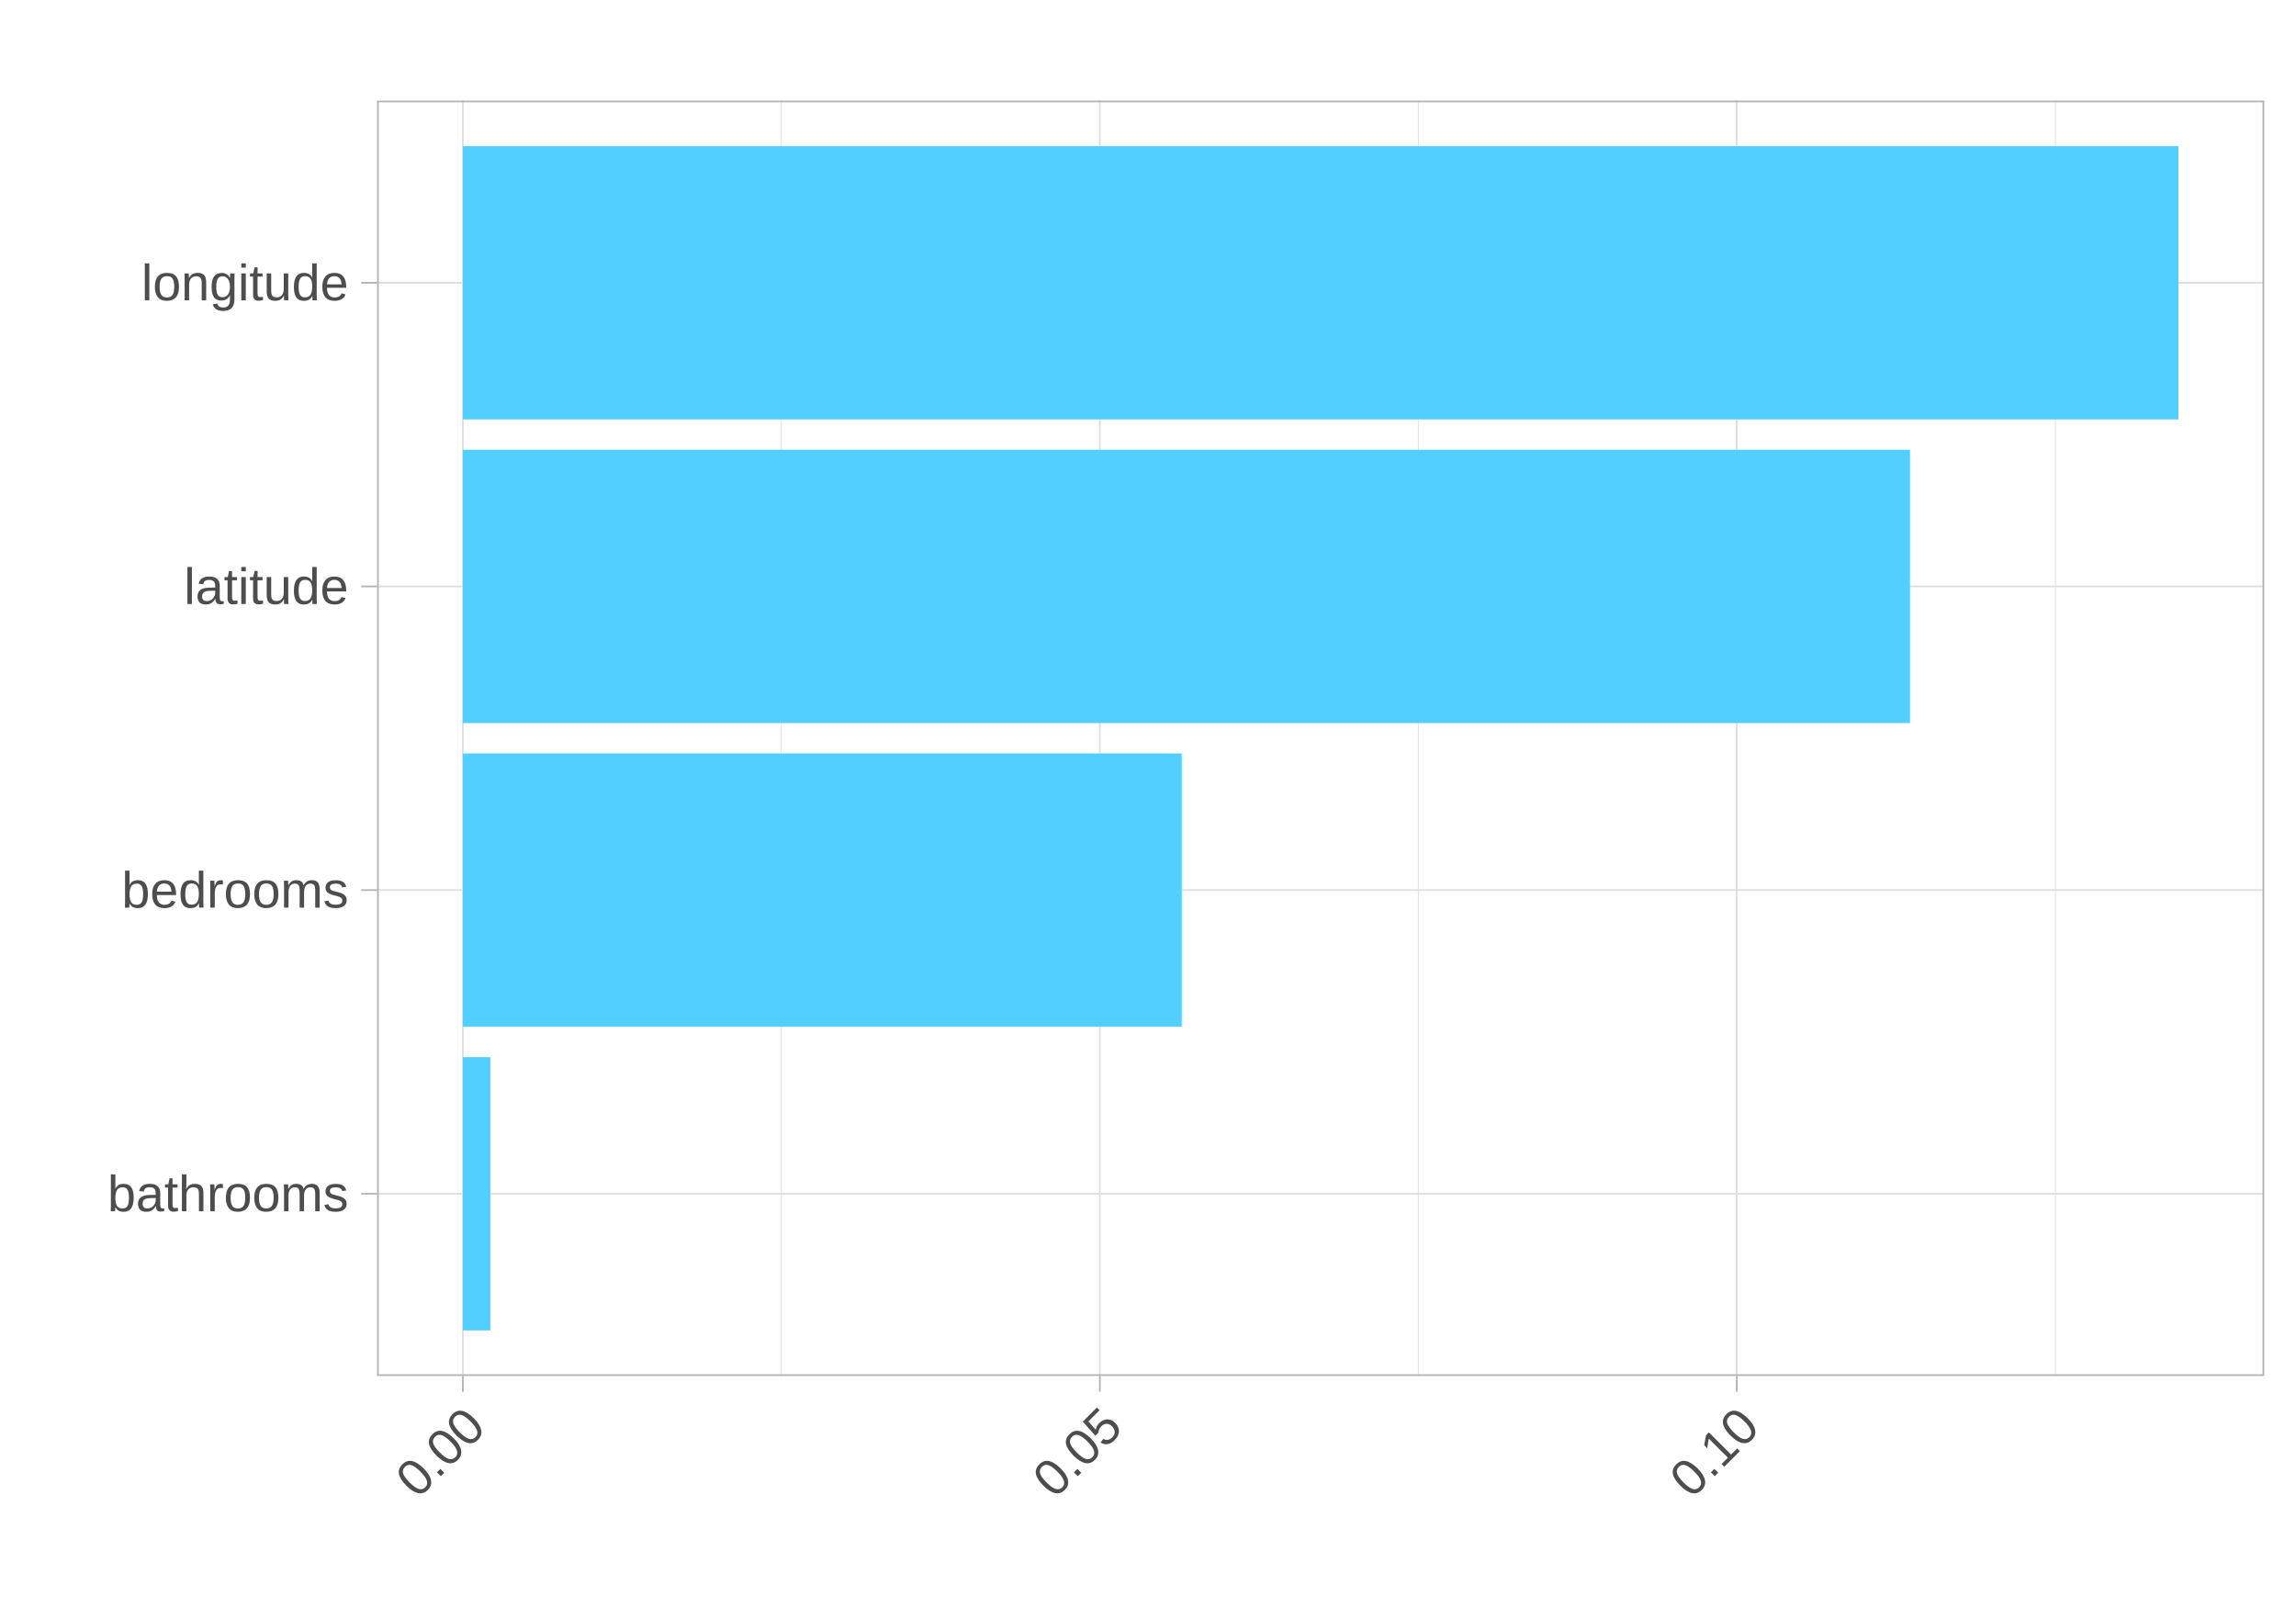
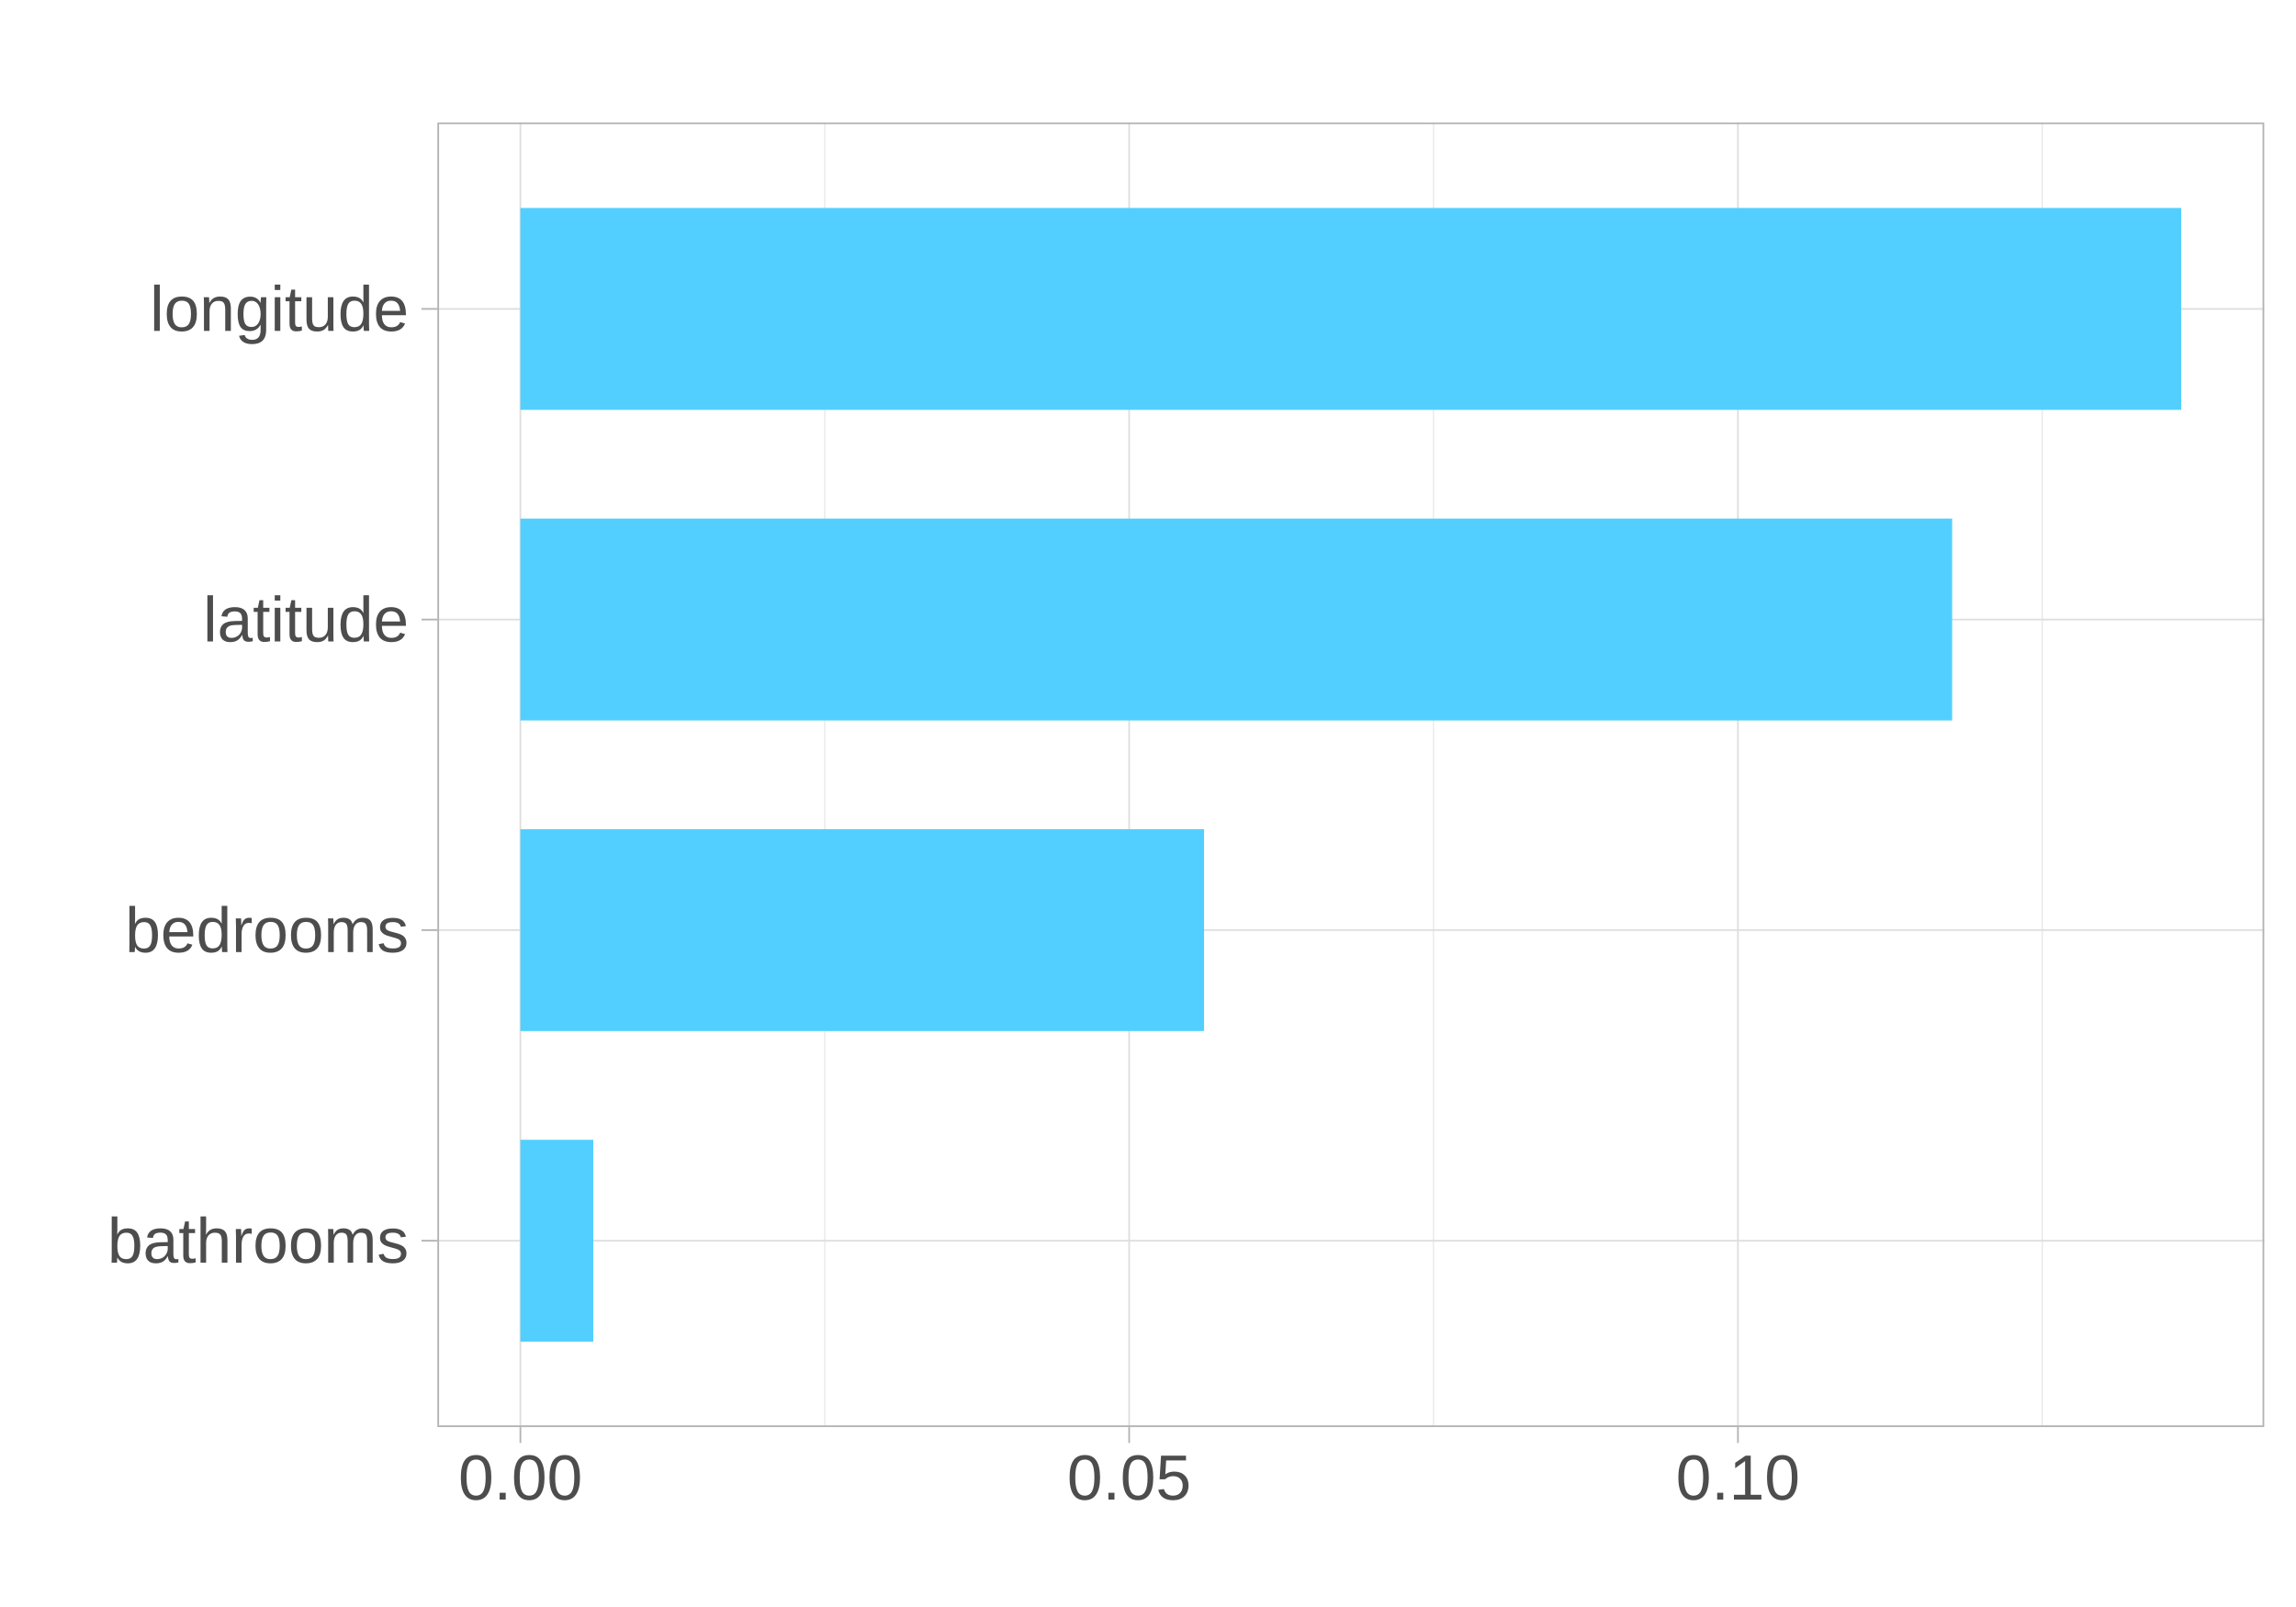
<svg xmlns="http://www.w3.org/2000/svg" viewBox="0 0 720.00 504.00">
  <defs>
    <style type="text/css">
    line, polyline, path, rect, circle {
      fill: none;
      stroke: #000000;
      stroke-linecap: round;
      stroke-linejoin: round;
      stroke-miterlimit: 10.00;
    }
  </style>
  </defs>
  <rect width="100%" height="100%" style="stroke: none; fill: #FFFFFF;" />
-   <rect x="-0.00" y="-0.00" width="720.00" height="504.00" style="stroke-width: 1.07; stroke: #FFFFFF; fill: #FFFFFF;" />
+   <rect x="0.00" y="0.00" width="720.00" height="504.00" style="stroke-width: 1.07; stroke: #FFFFFF; fill: #FFFFFF;" />
  <defs>
-     <clipPath id="cpMTE4LjI1MXw3MTAuMDM3fDQzMS41MzR8MzEuNTQyOA==">
-       <rect x="118.25" y="31.54" width="591.79" height="399.99" />
+     <clipPath id="cpMTM3LjE0OXw3MTAuMDM3fDQ0Ny41Nzd8MzguNDMzNA==">
+       <rect x="137.15" y="38.43" width="572.89" height="409.14" />
    </clipPath>
  </defs>
-   <rect x="118.25" y="31.54" width="591.79" height="399.99" style="stroke-width: 1.07; stroke: none; fill: #FFFFFF;" clip-path="url(#cpMTE4LjI1MXw3MTAuMDM3fDQzMS41MzR8MzEuNTQyOA==)" />
-   <polyline points="245.02,431.53 245.02,31.54 " style="stroke-width: 0.27; stroke: #DEDEDE; stroke-linecap: butt;" clip-path="url(#cpMTE4LjI1MXw3MTAuMDM3fDQzMS41MzR8MzEuNTQyOA==)" />
-   <polyline points="444.77,431.53 444.77,31.54 " style="stroke-width: 0.27; stroke: #DEDEDE; stroke-linecap: butt;" clip-path="url(#cpMTE4LjI1MXw3MTAuMDM3fDQzMS41MzR8MzEuNTQyOA==)" />
-   <polyline points="644.52,431.53 644.52,31.54 " style="stroke-width: 0.27; stroke: #DEDEDE; stroke-linecap: butt;" clip-path="url(#cpMTE4LjI1MXw3MTAuMDM3fDQzMS41MzR8MzEuNTQyOA==)" />
-   <polyline points="118.25,374.39 710.04,374.39 " style="stroke-width: 0.53; stroke: #DEDEDE; stroke-linecap: butt;" clip-path="url(#cpMTE4LjI1MXw3MTAuMDM3fDQzMS41MzR8MzEuNTQyOA==)" />
-   <polyline points="118.25,279.16 710.04,279.16 " style="stroke-width: 0.53; stroke: #DEDEDE; stroke-linecap: butt;" clip-path="url(#cpMTE4LjI1MXw3MTAuMDM3fDQzMS41MzR8MzEuNTQyOA==)" />
-   <polyline points="118.25,183.92 710.04,183.92 " style="stroke-width: 0.53; stroke: #DEDEDE; stroke-linecap: butt;" clip-path="url(#cpMTE4LjI1MXw3MTAuMDM3fDQzMS41MzR8MzEuNTQyOA==)" />
-   <polyline points="118.25,88.68 710.04,88.68 " style="stroke-width: 0.53; stroke: #DEDEDE; stroke-linecap: butt;" clip-path="url(#cpMTE4LjI1MXw3MTAuMDM3fDQzMS41MzR8MzEuNTQyOA==)" />
-   <polyline points="145.15,431.53 145.15,31.54 " style="stroke-width: 0.53; stroke: #DEDEDE; stroke-linecap: butt;" clip-path="url(#cpMTE4LjI1MXw3MTAuMDM3fDQzMS41MzR8MzEuNTQyOA==)" />
-   <polyline points="344.90,431.53 344.90,31.54 " style="stroke-width: 0.53; stroke: #DEDEDE; stroke-linecap: butt;" clip-path="url(#cpMTE4LjI1MXw3MTAuMDM3fDQzMS41MzR8MzEuNTQyOA==)" />
-   <polyline points="544.64,431.53 544.64,31.54 " style="stroke-width: 0.53; stroke: #DEDEDE; stroke-linecap: butt;" clip-path="url(#cpMTE4LjI1MXw3MTAuMDM3fDQzMS41MzR8MzEuNTQyOA==)" />
-   <rect x="145.15" y="331.54" width="8.62" height="85.71" style="stroke-width: 1.07; stroke: none; stroke-linecap: butt; fill: #53CFFF;" clip-path="url(#cpMTE4LjI1MXw3MTAuMDM3fDQzMS41MzR8MzEuNTQyOA==)" />
-   <rect x="145.15" y="236.30" width="225.42" height="85.71" style="stroke-width: 1.07; stroke: none; stroke-linecap: butt; fill: #53CFFF;" clip-path="url(#cpMTE4LjI1MXw3MTAuMDM3fDQzMS41MzR8MzEuNTQyOA==)" />
-   <rect x="145.15" y="141.06" width="453.81" height="85.71" style="stroke-width: 1.07; stroke: none; stroke-linecap: butt; fill: #53CFFF;" clip-path="url(#cpMTE4LjI1MXw3MTAuMDM3fDQzMS41MzR8MzEuNTQyOA==)" />
-   <rect x="145.15" y="45.83" width="537.99" height="85.71" style="stroke-width: 1.07; stroke: none; stroke-linecap: butt; fill: #53CFFF;" clip-path="url(#cpMTE4LjI1MXw3MTAuMDM3fDQzMS41MzR8MzEuNTQyOA==)" />
-   <rect x="118.25" y="31.54" width="591.79" height="399.99" style="stroke-width: 1.07; stroke: #B3B3B3;" clip-path="url(#cpMTE4LjI1MXw3MTAuMDM3fDQzMS41MzR8MzEuNTQyOA==)" />
+   <rect x="137.15" y="38.43" width="572.89" height="409.14" style="stroke-width: 1.07; stroke: none; fill: #FFFFFF;" clip-path="url(#cpMTM3LjE0OXw3MTAuMDM3fDQ0Ny41Nzd8MzguNDMzNA==)" />
+   <polyline points="258.64,447.58 258.64,38.43 " style="stroke-width: 0.27; stroke: #DEDEDE; stroke-linecap: butt;" clip-path="url(#cpMTM3LjE0OXw3MTAuMDM3fDQ0Ny41Nzd8MzguNDMzNA==)" />
+   <polyline points="449.54,447.58 449.54,38.43 " style="stroke-width: 0.27; stroke: #DEDEDE; stroke-linecap: butt;" clip-path="url(#cpMTM3LjE0OXw3MTAuMDM3fDQ0Ny41Nzd8MzguNDMzNA==)" />
+   <polyline points="640.45,447.58 640.45,38.43 " style="stroke-width: 0.27; stroke: #DEDEDE; stroke-linecap: butt;" clip-path="url(#cpMTM3LjE0OXw3MTAuMDM3fDQ0Ny41Nzd8MzguNDMzNA==)" />
+   <polyline points="137.15,389.13 710.04,389.13 " style="stroke-width: 0.53; stroke: #DEDEDE; stroke-linecap: butt;" clip-path="url(#cpMTM3LjE0OXw3MTAuMDM3fDQ0Ny41Nzd8MzguNDMzNA==)" />
+   <polyline points="137.15,291.71 710.04,291.71 " style="stroke-width: 0.53; stroke: #DEDEDE; stroke-linecap: butt;" clip-path="url(#cpMTM3LjE0OXw3MTAuMDM3fDQ0Ny41Nzd8MzguNDMzNA==)" />
+   <polyline points="137.15,194.30 710.04,194.30 " style="stroke-width: 0.53; stroke: #DEDEDE; stroke-linecap: butt;" clip-path="url(#cpMTM3LjE0OXw3MTAuMDM3fDQ0Ny41Nzd8MzguNDMzNA==)" />
+   <polyline points="137.15,96.88 710.04,96.88 " style="stroke-width: 0.53; stroke: #DEDEDE; stroke-linecap: butt;" clip-path="url(#cpMTM3LjE0OXw3MTAuMDM3fDQ0Ny41Nzd8MzguNDMzNA==)" />
+   <polyline points="163.19,447.58 163.19,38.43 " style="stroke-width: 0.53; stroke: #DEDEDE; stroke-linecap: butt;" clip-path="url(#cpMTM3LjE0OXw3MTAuMDM3fDQ0Ny41Nzd8MzguNDMzNA==)" />
+   <polyline points="354.09,447.58 354.09,38.43 " style="stroke-width: 0.53; stroke: #DEDEDE; stroke-linecap: butt;" clip-path="url(#cpMTM3LjE0OXw3MTAuMDM3fDQ0Ny41Nzd8MzguNDMzNA==)" />
+   <polyline points="545.00,447.58 545.00,38.43 " style="stroke-width: 0.53; stroke: #DEDEDE; stroke-linecap: butt;" clip-path="url(#cpMTM3LjE0OXw3MTAuMDM3fDQ0Ny41Nzd8MzguNDMzNA==)" />
+   <rect x="163.19" y="357.47" width="22.86" height="63.32" style="stroke-width: 1.07; stroke: none; stroke-linecap: butt; fill: #53CFFF;" clip-path="url(#cpMTM3LjE0OXw3MTAuMDM3fDQ0Ny41Nzd8MzguNDMzNA==)" />
+   <rect x="163.19" y="260.05" width="214.39" height="63.32" style="stroke-width: 1.07; stroke: none; stroke-linecap: butt; fill: #53CFFF;" clip-path="url(#cpMTM3LjE0OXw3MTAuMDM3fDQ0Ny41Nzd8MzguNDMzNA==)" />
+   <rect x="163.19" y="162.64" width="448.99" height="63.32" style="stroke-width: 1.07; stroke: none; stroke-linecap: butt; fill: #53CFFF;" clip-path="url(#cpMTM3LjE0OXw3MTAuMDM3fDQ0Ny41Nzd8MzguNDMzNA==)" />
+   <rect x="163.19" y="65.22" width="520.81" height="63.32" style="stroke-width: 1.07; stroke: none; stroke-linecap: butt; fill: #53CFFF;" clip-path="url(#cpMTM3LjE0OXw3MTAuMDM3fDQ0Ny41Nzd8MzguNDMzNA==)" />
+   <rect x="137.15" y="38.43" width="572.89" height="409.14" style="stroke-width: 1.07; stroke: #B3B3B3;" clip-path="url(#cpMTM3LjE0OXw3MTAuMDM3fDQ0Ny41Nzd8MzguNDMzNA==)" />
  <defs>
    <clipPath id="cpMHw3MjB8NTA0fDA=">
      <rect x="0.00" y="0.00" width="720.00" height="504.00" />
    </clipPath>
  </defs>
  <g clip-path="url(#cpMHw3MjB8NTA0fDA=)">
-     <text x="33.69" y="379.90" style="font-size: 16.00px; fill: #4D4D4D; font-family: Liberation Sans;" textLength="75.59px" lengthAdjust="spacingAndGlyphs">bathrooms</text>
+     <text x="33.69" y="396.01" style="font-size: 20.00px; fill: #4D4D4D; font-family: Liberation Sans;" textLength="94.49px" lengthAdjust="spacingAndGlyphs">bathrooms</text>
  </g>
  <g clip-path="url(#cpMHw3MjB8NTA0fDA=)">
-     <text x="38.14" y="284.66" style="font-size: 16.00px; fill: #4D4D4D; font-family: Liberation Sans;" textLength="71.15px" lengthAdjust="spacingAndGlyphs">bedrooms</text>
+     <text x="39.25" y="298.60" style="font-size: 20.00px; fill: #4D4D4D; font-family: Liberation Sans;" textLength="88.94px" lengthAdjust="spacingAndGlyphs">bedrooms</text>
  </g>
  <g clip-path="url(#cpMHw3MjB8NTA0fDA=)">
-     <text x="57.69" y="189.43" style="font-size: 16.00px; fill: #4D4D4D; font-family: Liberation Sans;" textLength="51.59px" lengthAdjust="spacingAndGlyphs">latitude</text>
+     <text x="63.69" y="201.18" style="font-size: 20.00px; fill: #4D4D4D; font-family: Liberation Sans;" textLength="64.49px" lengthAdjust="spacingAndGlyphs">latitude</text>
  </g>
  <g clip-path="url(#cpMHw3MjB8NTA0fDA=)">
-     <text x="44.34" y="94.19" style="font-size: 16.00px; fill: #4D4D4D; font-family: Liberation Sans;" textLength="64.95px" lengthAdjust="spacingAndGlyphs">longitude</text>
+     <text x="47.00" y="103.77" style="font-size: 20.00px; fill: #4D4D4D; font-family: Liberation Sans;" textLength="81.18px" lengthAdjust="spacingAndGlyphs">longitude</text>
  </g>
-   <polyline points="113.27,374.39 118.25,374.39 " style="stroke-width: 0.53; stroke: #B3B3B3; stroke-linecap: butt;" clip-path="url(#cpMHw3MjB8NTA0fDA=)" />
-   <polyline points="113.27,279.16 118.25,279.16 " style="stroke-width: 0.53; stroke: #B3B3B3; stroke-linecap: butt;" clip-path="url(#cpMHw3MjB8NTA0fDA=)" />
-   <polyline points="113.27,183.92 118.25,183.92 " style="stroke-width: 0.53; stroke: #B3B3B3; stroke-linecap: butt;" clip-path="url(#cpMHw3MjB8NTA0fDA=)" />
-   <polyline points="113.27,88.68 118.25,88.68 " style="stroke-width: 0.53; stroke: #B3B3B3; stroke-linecap: butt;" clip-path="url(#cpMHw3MjB8NTA0fDA=)" />
-   <polyline points="145.15,436.52 145.15,431.53 " style="stroke-width: 0.53; stroke: #B3B3B3; stroke-linecap: butt;" clip-path="url(#cpMHw3MjB8NTA0fDA=)" />
-   <polyline points="344.90,436.52 344.90,431.53 " style="stroke-width: 0.53; stroke: #B3B3B3; stroke-linecap: butt;" clip-path="url(#cpMHw3MjB8NTA0fDA=)" />
-   <polyline points="544.64,436.52 544.64,431.53 " style="stroke-width: 0.53; stroke: #B3B3B3; stroke-linecap: butt;" clip-path="url(#cpMHw3MjB8NTA0fDA=)" />
+   <polyline points="132.17,389.13 137.15,389.13 " style="stroke-width: 0.53; stroke: #B3B3B3; stroke-linecap: butt;" clip-path="url(#cpMHw3MjB8NTA0fDA=)" />
+   <polyline points="132.17,291.71 137.15,291.71 " style="stroke-width: 0.53; stroke: #B3B3B3; stroke-linecap: butt;" clip-path="url(#cpMHw3MjB8NTA0fDA=)" />
+   <polyline points="132.17,194.30 137.15,194.30 " style="stroke-width: 0.53; stroke: #B3B3B3; stroke-linecap: butt;" clip-path="url(#cpMHw3MjB8NTA0fDA=)" />
+   <polyline points="132.17,96.88 137.15,96.88 " style="stroke-width: 0.53; stroke: #B3B3B3; stroke-linecap: butt;" clip-path="url(#cpMHw3MjB8NTA0fDA=)" />
+   <polyline points="163.19,452.56 163.19,447.58 " style="stroke-width: 0.53; stroke: #B3B3B3; stroke-linecap: butt;" clip-path="url(#cpMHw3MjB8NTA0fDA=)" />
+   <polyline points="354.09,452.56 354.09,447.58 " style="stroke-width: 0.53; stroke: #B3B3B3; stroke-linecap: butt;" clip-path="url(#cpMHw3MjB8NTA0fDA=)" />
+   <polyline points="545.00,452.56 545.00,447.58 " style="stroke-width: 0.53; stroke: #B3B3B3; stroke-linecap: butt;" clip-path="url(#cpMHw3MjB8NTA0fDA=)" />
  <g clip-path="url(#cpMHw3MjB8NTA0fDA=)">
-     <text transform="translate(130.92,470.31) rotate(-45)" style="font-size: 16.00px; fill: #4D4D4D; font-family: Liberation Sans;" textLength="31.14px" lengthAdjust="spacingAndGlyphs">0.00</text>
+     <text x="143.73" y="470.31" style="font-size: 20.00px; fill: #4D4D4D; font-family: Liberation Sans;" textLength="38.93px" lengthAdjust="spacingAndGlyphs">0.00</text>
  </g>
  <g clip-path="url(#cpMHw3MjB8NTA0fDA=)">
-     <text transform="translate(330.67,470.31) rotate(-45)" style="font-size: 16.00px; fill: #4D4D4D; font-family: Liberation Sans;" textLength="31.14px" lengthAdjust="spacingAndGlyphs">0.05</text>
+     <text x="334.63" y="470.31" style="font-size: 20.00px; fill: #4D4D4D; font-family: Liberation Sans;" textLength="38.93px" lengthAdjust="spacingAndGlyphs">0.05</text>
  </g>
  <g clip-path="url(#cpMHw3MjB8NTA0fDA=)">
-     <text transform="translate(530.41,470.31) rotate(-45)" style="font-size: 16.00px; fill: #4D4D4D; font-family: Liberation Sans;" textLength="31.14px" lengthAdjust="spacingAndGlyphs">0.10</text>
+     <text x="525.53" y="470.31" style="font-size: 20.00px; fill: #4D4D4D; font-family: Liberation Sans;" textLength="38.93px" lengthAdjust="spacingAndGlyphs">0.10</text>
  </g>
</svg>
